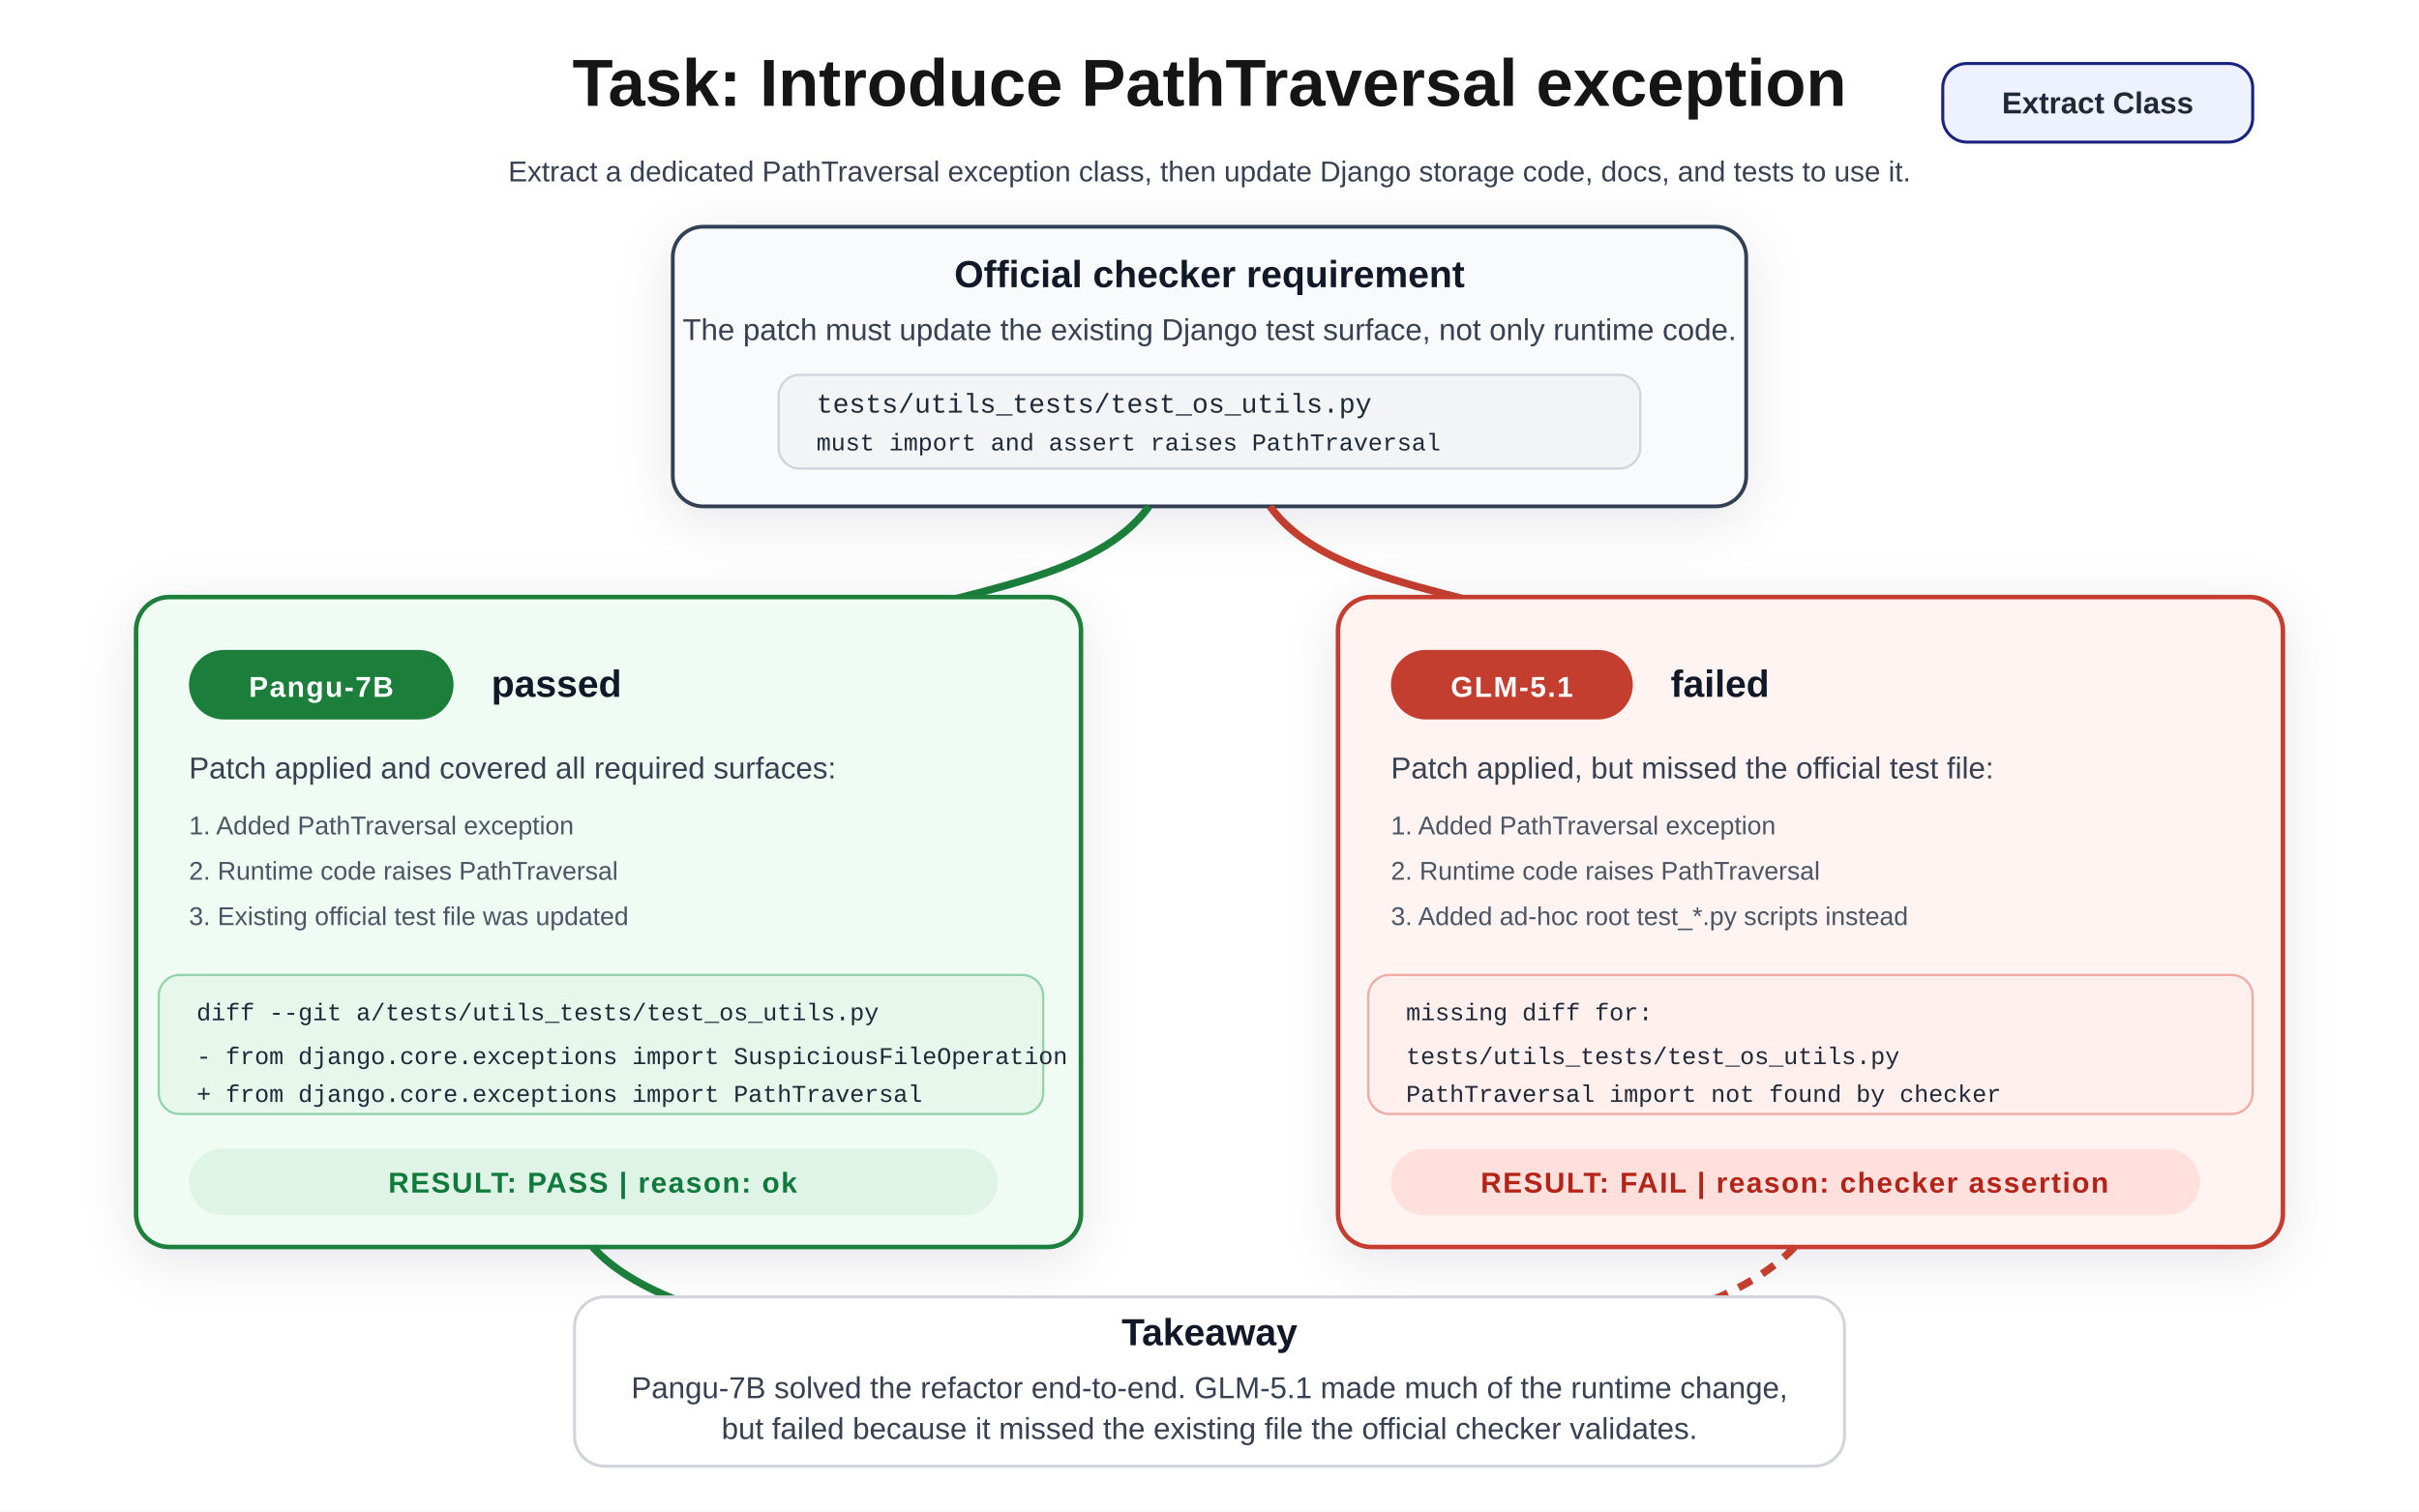
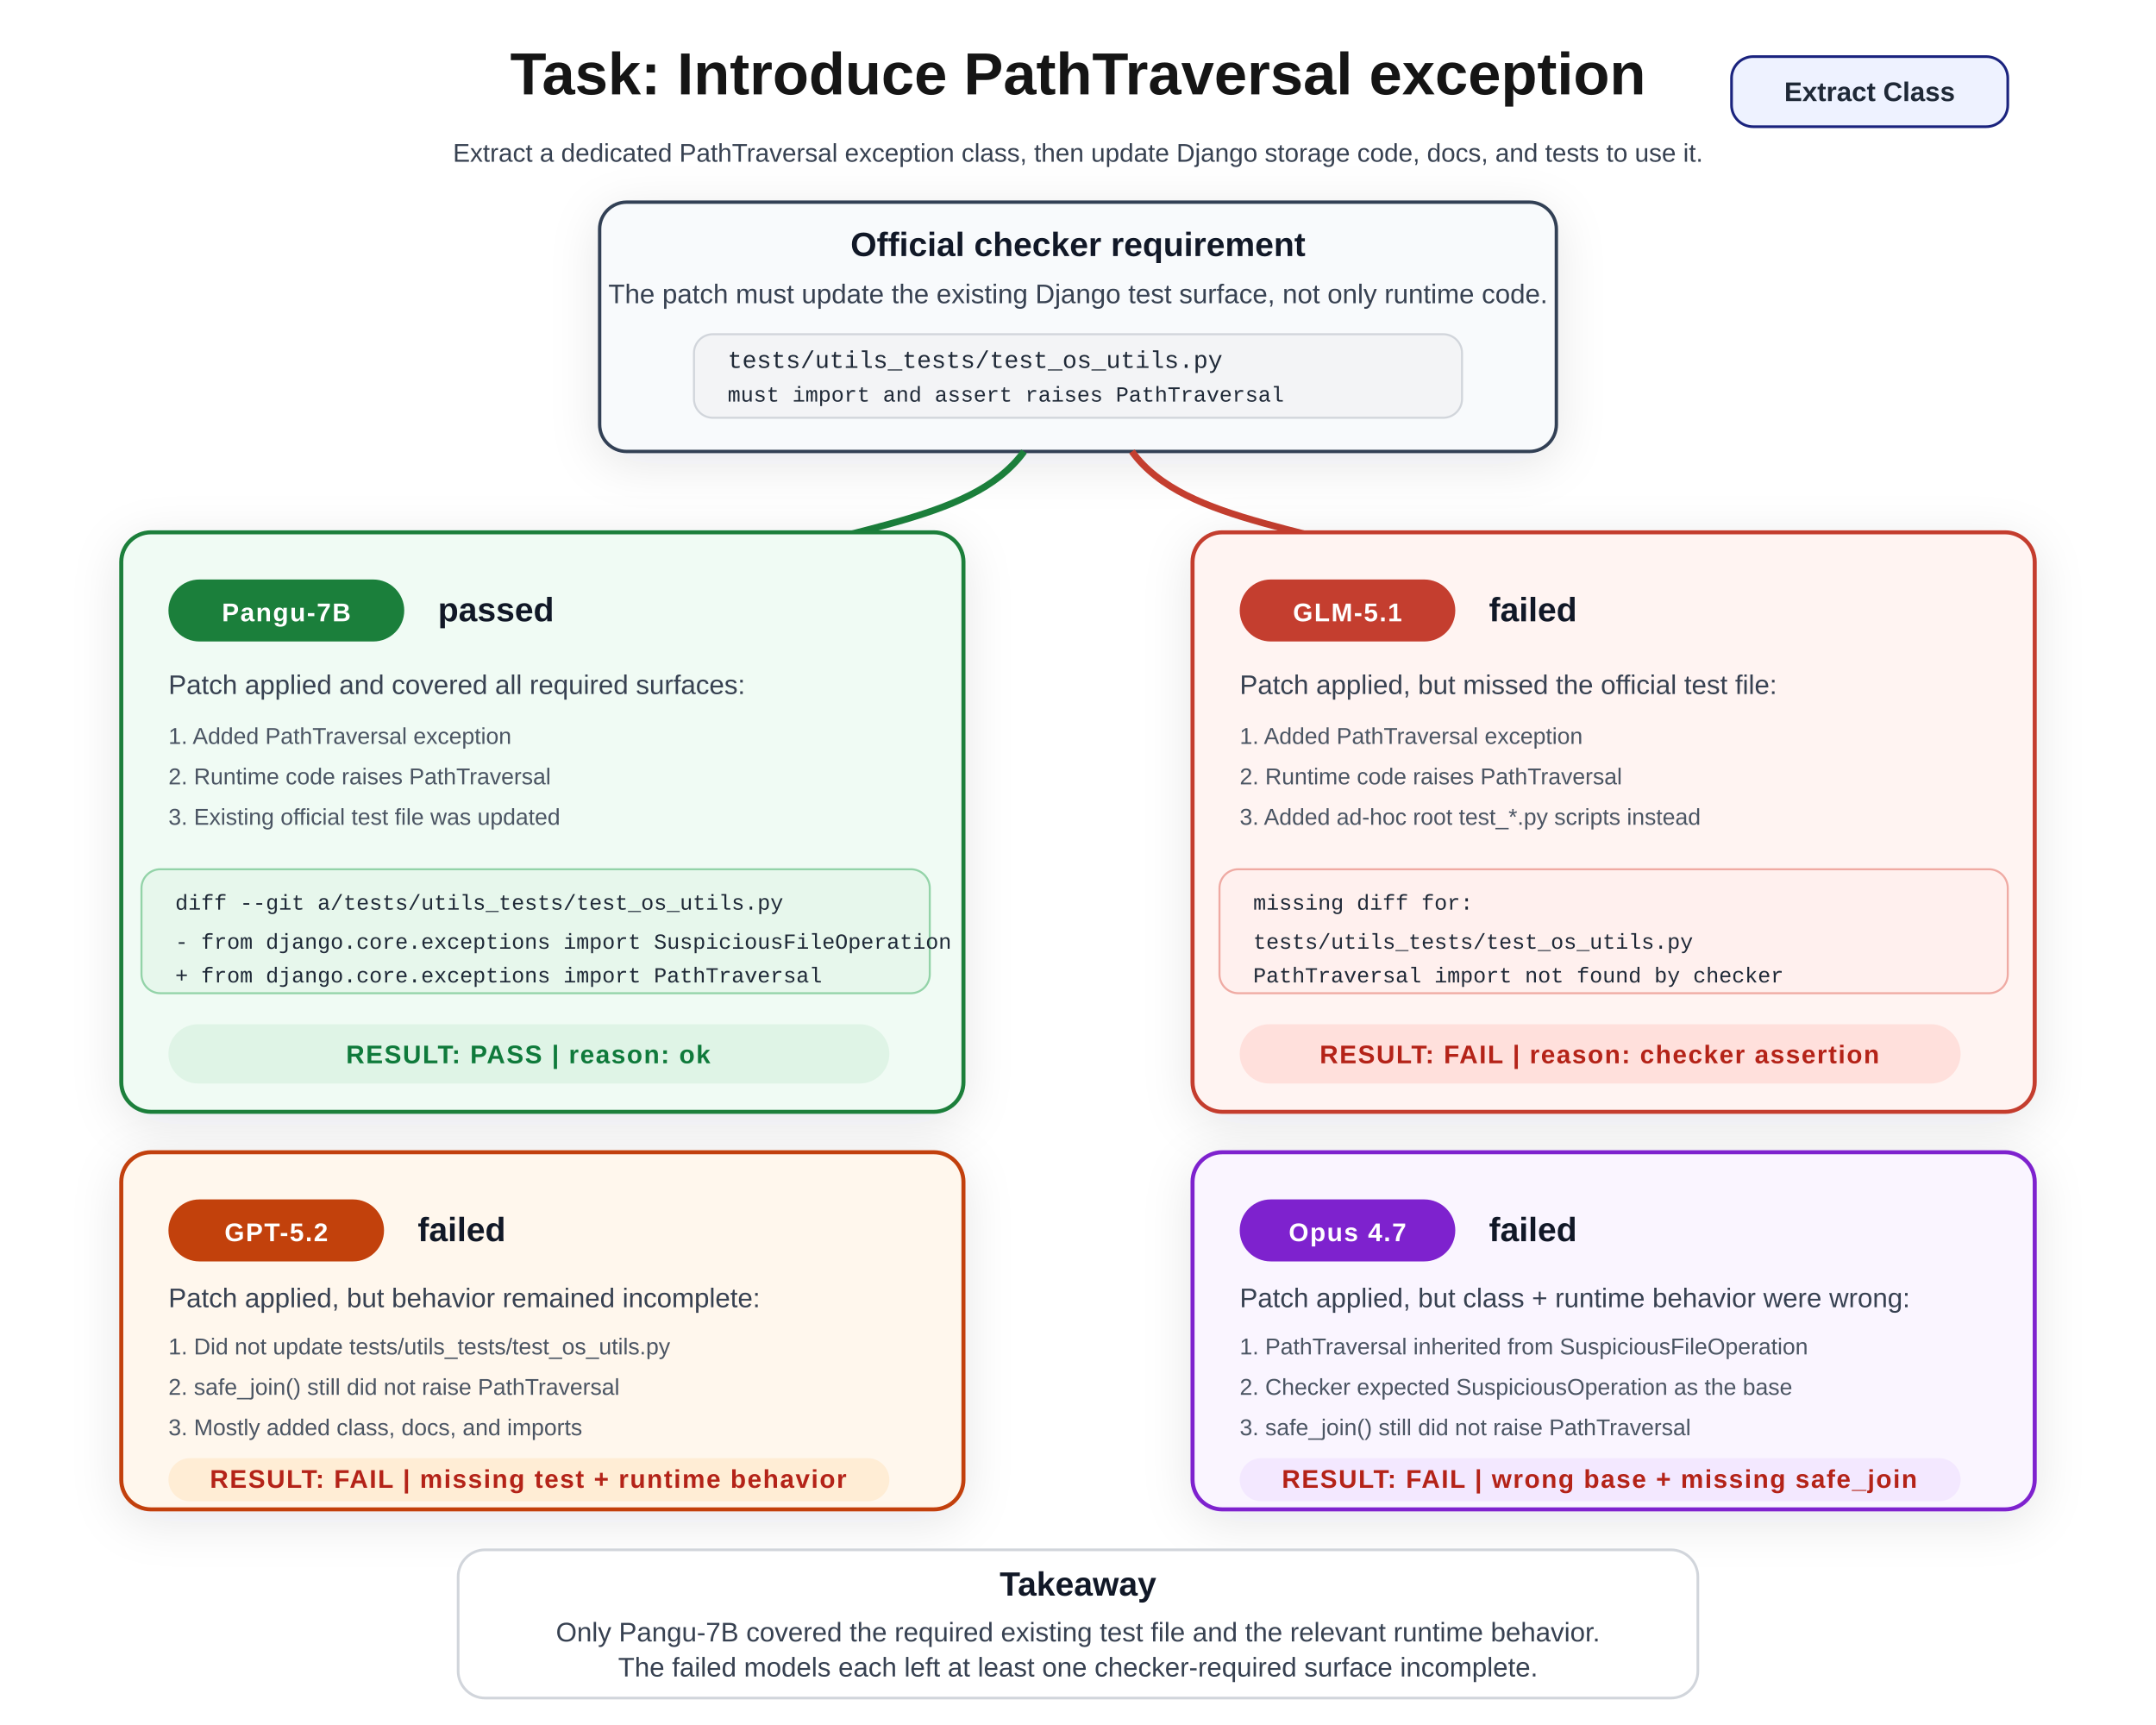
- <svg xmlns="http://www.w3.org/2000/svg" width="1600" height="1000" viewBox="0 0 1600 1000" role="img" aria-labelledby="title desc">
+ <svg xmlns="http://www.w3.org/2000/svg" width="1600" height="1280" viewBox="0 0 1600 1280" role="img" aria-labelledby="title desc">
  <defs>
    <style>
      .bg { fill: #ffffff; }
      .title { font: 700 44px Arial, Helvetica, sans-serif; fill: #151515; }
      .subtitle { font: 400 22px Arial, Helvetica, sans-serif; fill: #4b5563; }
      .taskdesc { font: 400 19px Arial, Helvetica, sans-serif; fill: #374151; }
      .badge-text { font: 700 20px Arial, Helvetica, sans-serif; fill: #1f2937; }
      .badge-box { fill: #eef2ff; stroke: #1a237e; stroke-width: 2; rx: 16; }
      .section { font: 700 25px Arial, Helvetica, sans-serif; fill: #111827; }
      .body { font: 400 20px Arial, Helvetica, sans-serif; fill: #374151; }
      .small { font: 400 17px Arial, Helvetica, sans-serif; fill: #4b5563; }
      .mono { font: 400 18px Consolas, "Liberation Mono", monospace; fill: #1f2937; }
      .mono-small { font: 400 16px Consolas, "Liberation Mono", monospace; fill: #1f2937; }
      .pill { font: 700 19px Arial, Helvetica, sans-serif; letter-spacing: 1px; }
      .pass { fill: #0f7a3b; }
      .fail { fill: #b42318; }
      .muted { fill: #6b7280; }
      .card { fill: #ffffff; stroke: #d1d5db; stroke-width: 2; rx: 20; }
      .pangu-card { fill: #f0fbf4; stroke: #1b7f3b; stroke-width: 3; rx: 22; }
      .glm-card { fill: #fff4f2; stroke: #c43e2f; stroke-width: 3; rx: 22; }
+       .gpt-card { fill: #fff7ed; stroke: #c2410c; stroke-width: 3; rx: 22; }
+       .opus-card { fill: #faf5ff; stroke: #7e22ce; stroke-width: 3; rx: 22; }
      .checker-card { fill: #f8fafc; stroke: #334155; stroke-width: 2.5; rx: 20; }
      .code { fill: #f3f4f6; stroke: #d1d5db; stroke-width: 1.5; rx: 14; }
      .green-code { fill: #e7f7ec; stroke: #93d3a8; stroke-width: 1.5; rx: 14; }
      .red-code { fill: #fff0ee; stroke: #efaaa3; stroke-width: 1.5; rx: 14; }
      .line { stroke: #9ca3af; stroke-width: 3; fill: none; }
      .green-line { stroke: #1b7f3b; stroke-width: 5; fill: none; }
      .red-line { stroke: #c43e2f; stroke-width: 5; fill: none; }
      .dash { stroke-dasharray: 10 8; }
      .shadow { filter: drop-shadow(0px 8px 18px rgba(15, 23, 42, 0.10)); }
    </style>
    <marker id="arrow-grey" markerWidth="12" markerHeight="12" refX="10" refY="6" orient="auto">
      <path d="M2,2 L10,6 L2,10 Z" fill="#9ca3af" />
    </marker>
    <marker id="arrow-green" markerWidth="12" markerHeight="12" refX="10" refY="6" orient="auto">
      <path d="M2,2 L10,6 L2,10 Z" fill="#1b7f3b" />
    </marker>
    <marker id="arrow-red" markerWidth="12" markerHeight="12" refX="10" refY="6" orient="auto">
      <path d="M2,2 L10,6 L2,10 Z" fill="#c43e2f" />
    </marker>
  </defs>
-   <rect class="bg" width="1600" height="1000" />
+   <rect class="bg" width="1600" height="1280" />
  <text x="800" y="70" class="title" text-anchor="middle">Task: Introduce PathTraversal exception</text>
  <rect x="1285" y="42" width="205" height="52" class="badge-box" />
  <text x="1387.5" y="75" class="badge-text" text-anchor="middle">Extract Class</text>
  <text x="800" y="120" class="taskdesc" text-anchor="middle">Extract a dedicated PathTraversal exception class, then update Django storage code, docs, and tests to use it.</text>
  <rect x="445" y="150" width="710" height="185" class="checker-card shadow" />
  <text x="800" y="190" class="section" text-anchor="middle">Official checker requirement</text>
  <text x="800" y="225" class="body" text-anchor="middle">The patch must update the existing Django test surface, not only runtime code.</text>
  <rect x="515" y="248" width="570" height="62" class="code" />
  <text x="540" y="273" class="mono">tests/utils_tests/test_os_utils.py</text>
  <text x="540" y="298" class="mono-small">must import and assert raises PathTraversal</text>
  <path d="M760 335 C720 390, 620 390, 520 430" class="green-line" marker-end="url(#arrow-green)" />
  <path d="M840 335 C880 390, 980 390, 1080 430" class="red-line" marker-end="url(#arrow-red)" />
  <rect x="90" y="395" width="625" height="430" class="pangu-card shadow" />
  <rect x="885" y="395" width="625" height="430" class="glm-card shadow" />
  <rect x="125" y="430" width="175" height="46" rx="23" fill="#1b7f3b" />
  <text x="212.5" y="461" class="pill" text-anchor="middle" fill="#ffffff">Pangu-7B</text>
  <text x="325" y="461" class="section">passed</text>
  <rect x="920" y="430" width="160" height="46" rx="23" fill="#c43e2f" />
  <text x="1000" y="461" class="pill" text-anchor="middle" fill="#ffffff">GLM-5.1</text>
  <text x="1105" y="461" class="section">failed</text>
  <text x="125" y="515" class="body">Patch applied and covered all required surfaces:</text>
  <text x="125" y="552" class="small">1. Added PathTraversal exception</text>
  <text x="125" y="582" class="small">2. Runtime code raises PathTraversal</text>
  <text x="125" y="612" class="small">3. Existing official test file was updated</text>
  <rect x="105" y="645" width="585" height="92" class="green-code" />
  <text x="130" y="675" class="mono-small">diff --git a/tests/utils_tests/test_os_utils.py</text>
  <text x="130" y="704" class="mono-small">- from django.core.exceptions import SuspiciousFileOperation</text>
  <text x="130" y="729" class="mono-small">+ from django.core.exceptions import PathTraversal</text>
  <rect x="125" y="760" width="535" height="44" rx="22" fill="#dff4e6" />
  <text x="392" y="789" class="pill pass" text-anchor="middle">RESULT: PASS  |  reason: ok</text>
  <text x="920" y="515" class="body">Patch applied, but missed the official test file:</text>
  <text x="920" y="552" class="small">1. Added PathTraversal exception</text>
  <text x="920" y="582" class="small">2. Runtime code raises PathTraversal</text>
  <text x="920" y="612" class="small">3. Added ad-hoc root test_*.py scripts instead</text>
  <rect x="905" y="645" width="585" height="92" class="red-code" />
  <text x="930" y="675" class="mono-small">missing diff for:</text>
  <text x="930" y="704" class="mono-small">tests/utils_tests/test_os_utils.py</text>
  <text x="930" y="729" class="mono-small">PathTraversal import not found by checker</text>
  <rect x="920" y="760" width="535" height="44" rx="22" fill="#ffe0dc" />
  <text x="1187" y="789" class="pill fail" text-anchor="middle">RESULT: FAIL  |  reason: checker assertion</text>
-   <path d="M392 825 C450 890, 650 902, 800 902" class="green-line" marker-end="url(#arrow-green)" />
-   <path d="M1187 825 C1125 890, 950 902, 820 902" class="red-line dash" marker-end="url(#arrow-red)" />
-   <rect x="380" y="858" width="840" height="112" class="card" />
-   <text x="800" y="890" class="section" text-anchor="middle">Takeaway</text>
-   <text x="800" y="925" class="body" text-anchor="middle">Pangu-7B solved the refactor end-to-end. GLM-5.1 made much of the runtime change,</text>
-   <text x="800" y="952" class="body" text-anchor="middle">but failed because it missed the existing file the official checker validates.</text>
+   <rect x="90" y="855" width="625" height="265" class="gpt-card shadow" />
+   <rect x="885" y="855" width="625" height="265" class="opus-card shadow" />
+   <rect x="125" y="890" width="160" height="46" rx="23" fill="#c2410c" />
+   <text x="205" y="921" class="pill" text-anchor="middle" fill="#ffffff">GPT-5.2</text>
+   <text x="310" y="921" class="section">failed</text>
+   <rect x="920" y="890" width="160" height="46" rx="23" fill="#7e22ce" />
+   <text x="1000" y="921" class="pill" text-anchor="middle" fill="#ffffff">Opus 4.7</text>
+   <text x="1105" y="921" class="section">failed</text>
+   <text x="125" y="970" class="body">Patch applied, but behavior remained incomplete:</text>
+   <text x="125" y="1005" class="small">1. Did not update tests/utils_tests/test_os_utils.py</text>
+   <text x="125" y="1035" class="small">2. safe_join() still did not raise PathTraversal</text>
+   <text x="125" y="1065" class="small">3. Mostly added class, docs, and imports</text>
+   <rect x="125" y="1082" width="535" height="32" rx="16" fill="#ffedd5" />
+   <text x="392" y="1104" class="pill fail" text-anchor="middle">RESULT: FAIL  |  missing test + runtime behavior</text>
+   <text x="920" y="970" class="body">Patch applied, but class + runtime behavior were wrong:</text>
+   <text x="920" y="1005" class="small">1. PathTraversal inherited from SuspiciousFileOperation</text>
+   <text x="920" y="1035" class="small">2. Checker expected SuspiciousOperation as the base</text>
+   <text x="920" y="1065" class="small">3. safe_join() still did not raise PathTraversal</text>
+   <rect x="920" y="1082" width="535" height="32" rx="16" fill="#f3e8ff" />
+   <text x="1187" y="1104" class="pill fail" text-anchor="middle">RESULT: FAIL  |  wrong base + missing safe_join</text>
+   <rect x="340" y="1150" width="920" height="110" class="card" />
+   <text x="800" y="1184" class="section" text-anchor="middle">Takeaway</text>
+   <text x="800" y="1218" class="body" text-anchor="middle">Only Pangu-7B covered the required existing test file and the relevant runtime behavior.</text>
+   <text x="800" y="1244" class="body" text-anchor="middle">The failed models each left at least one checker-required surface incomplete.</text>
</svg>
